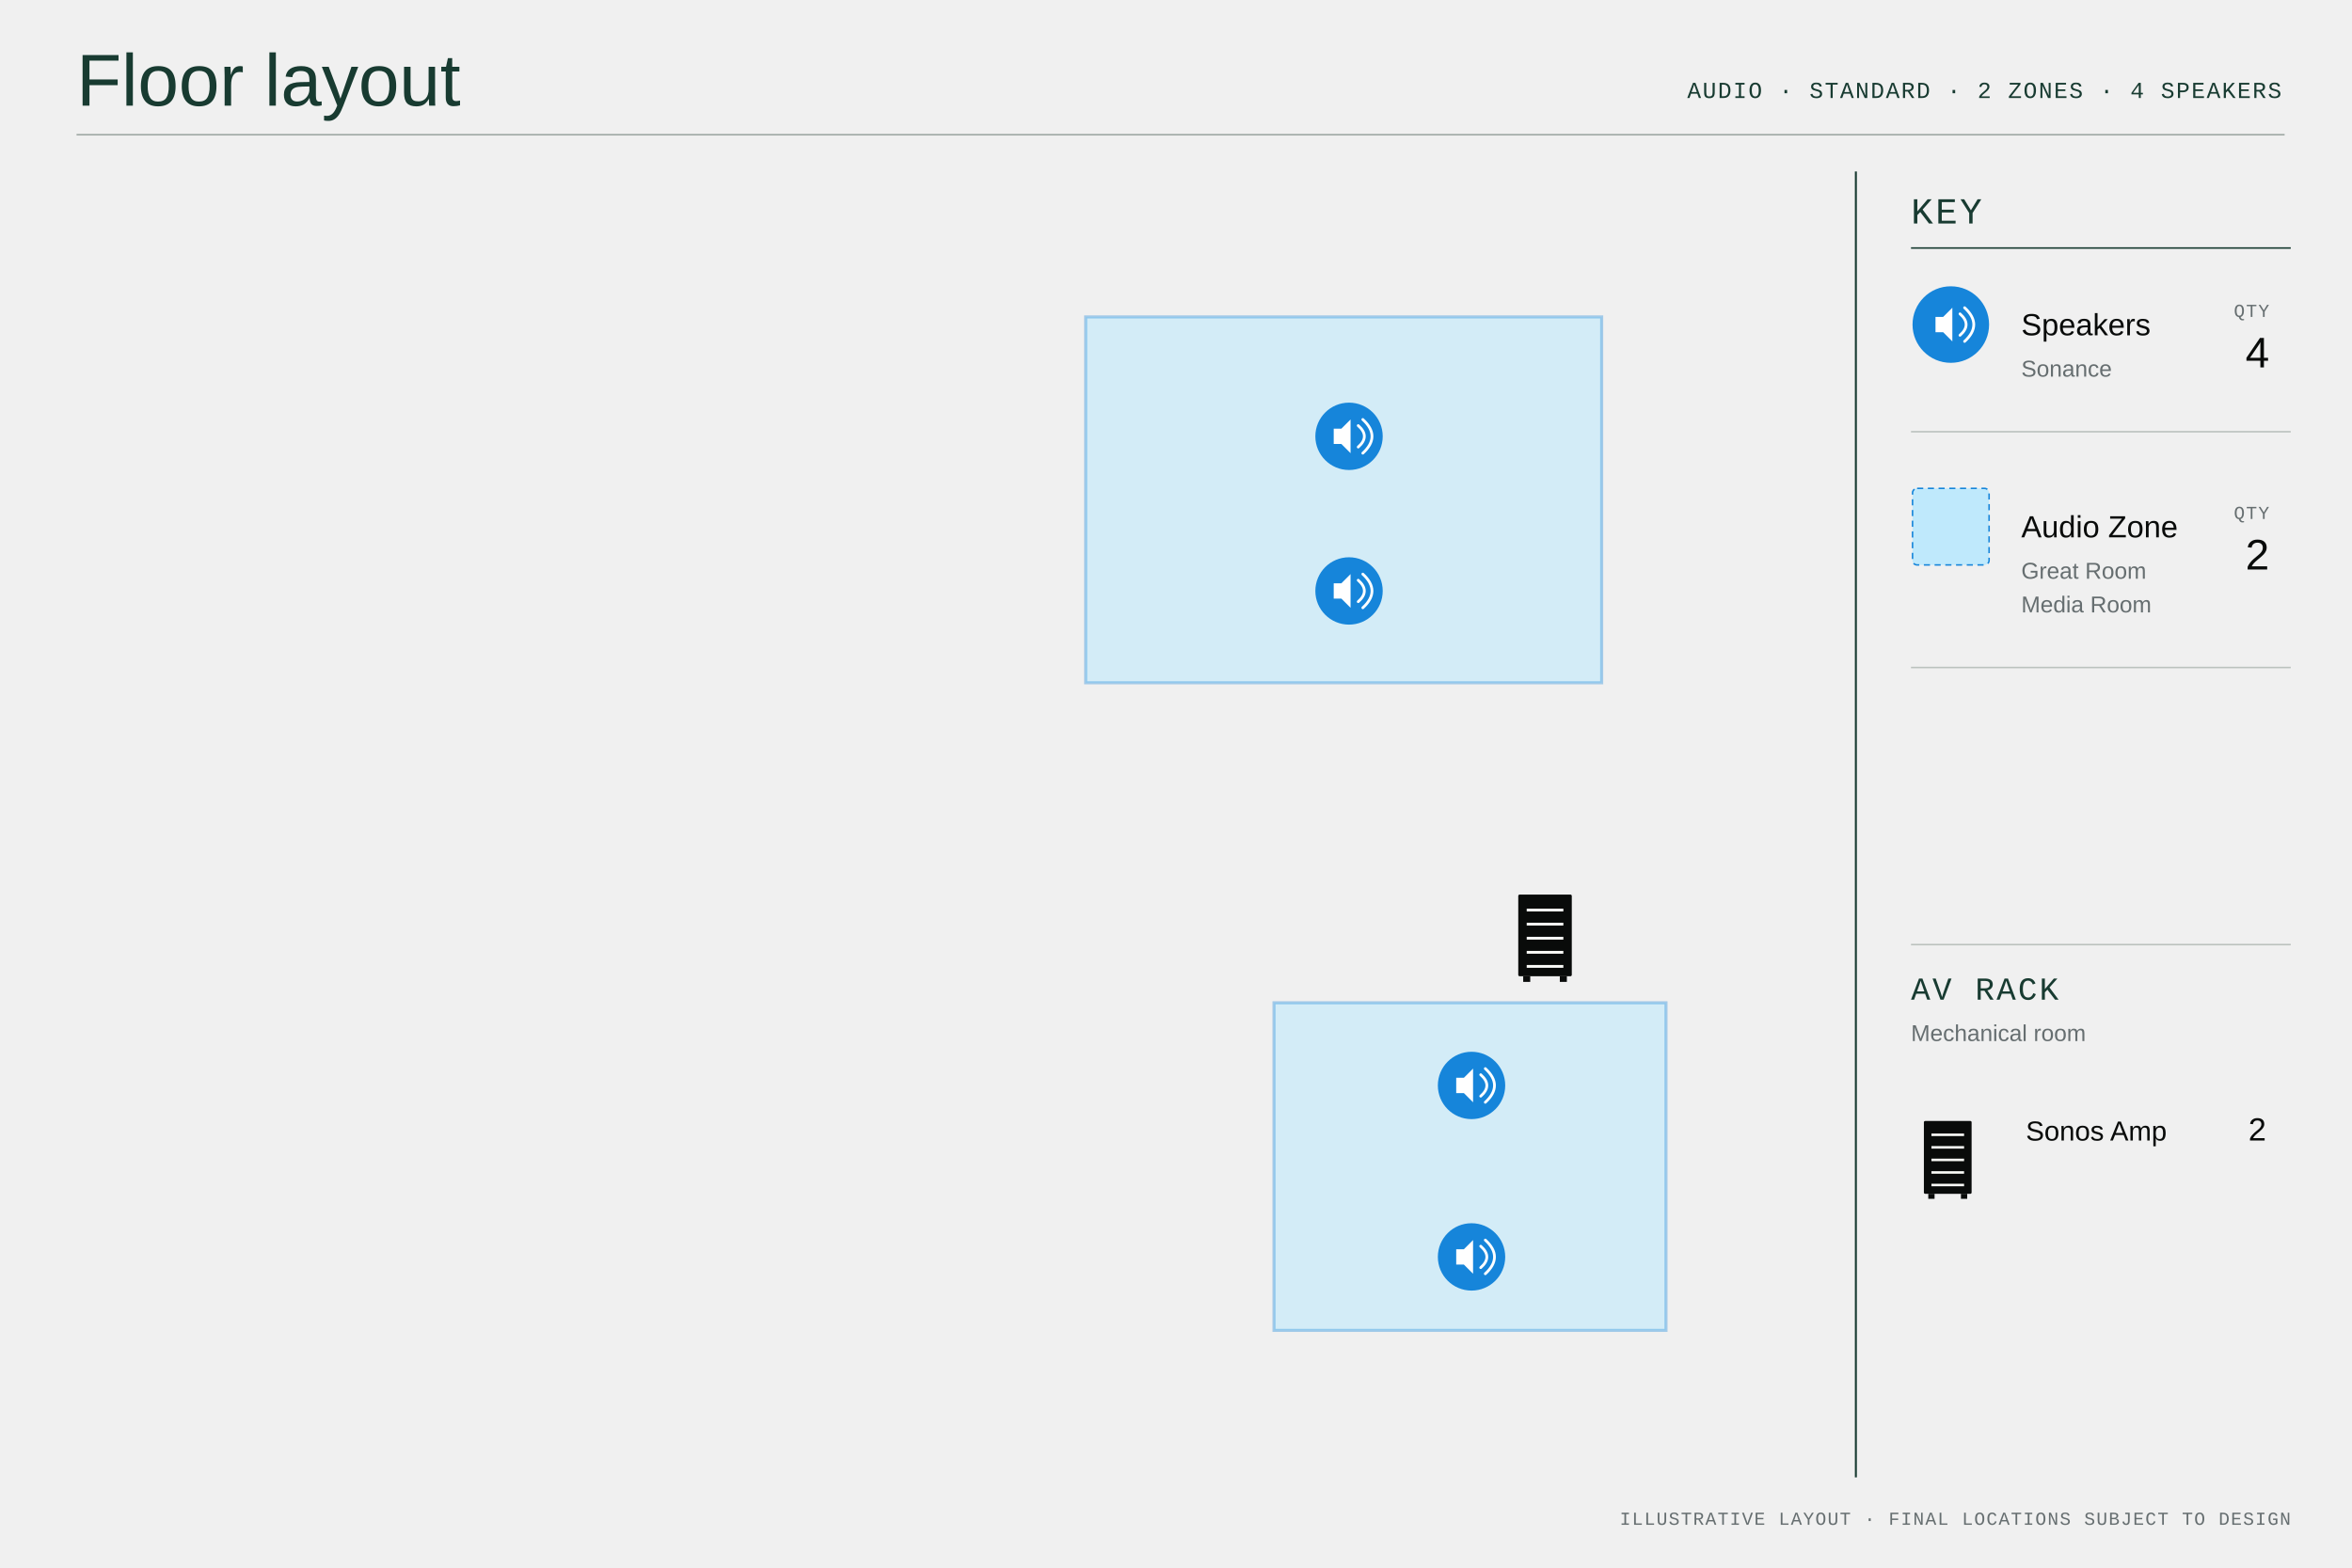
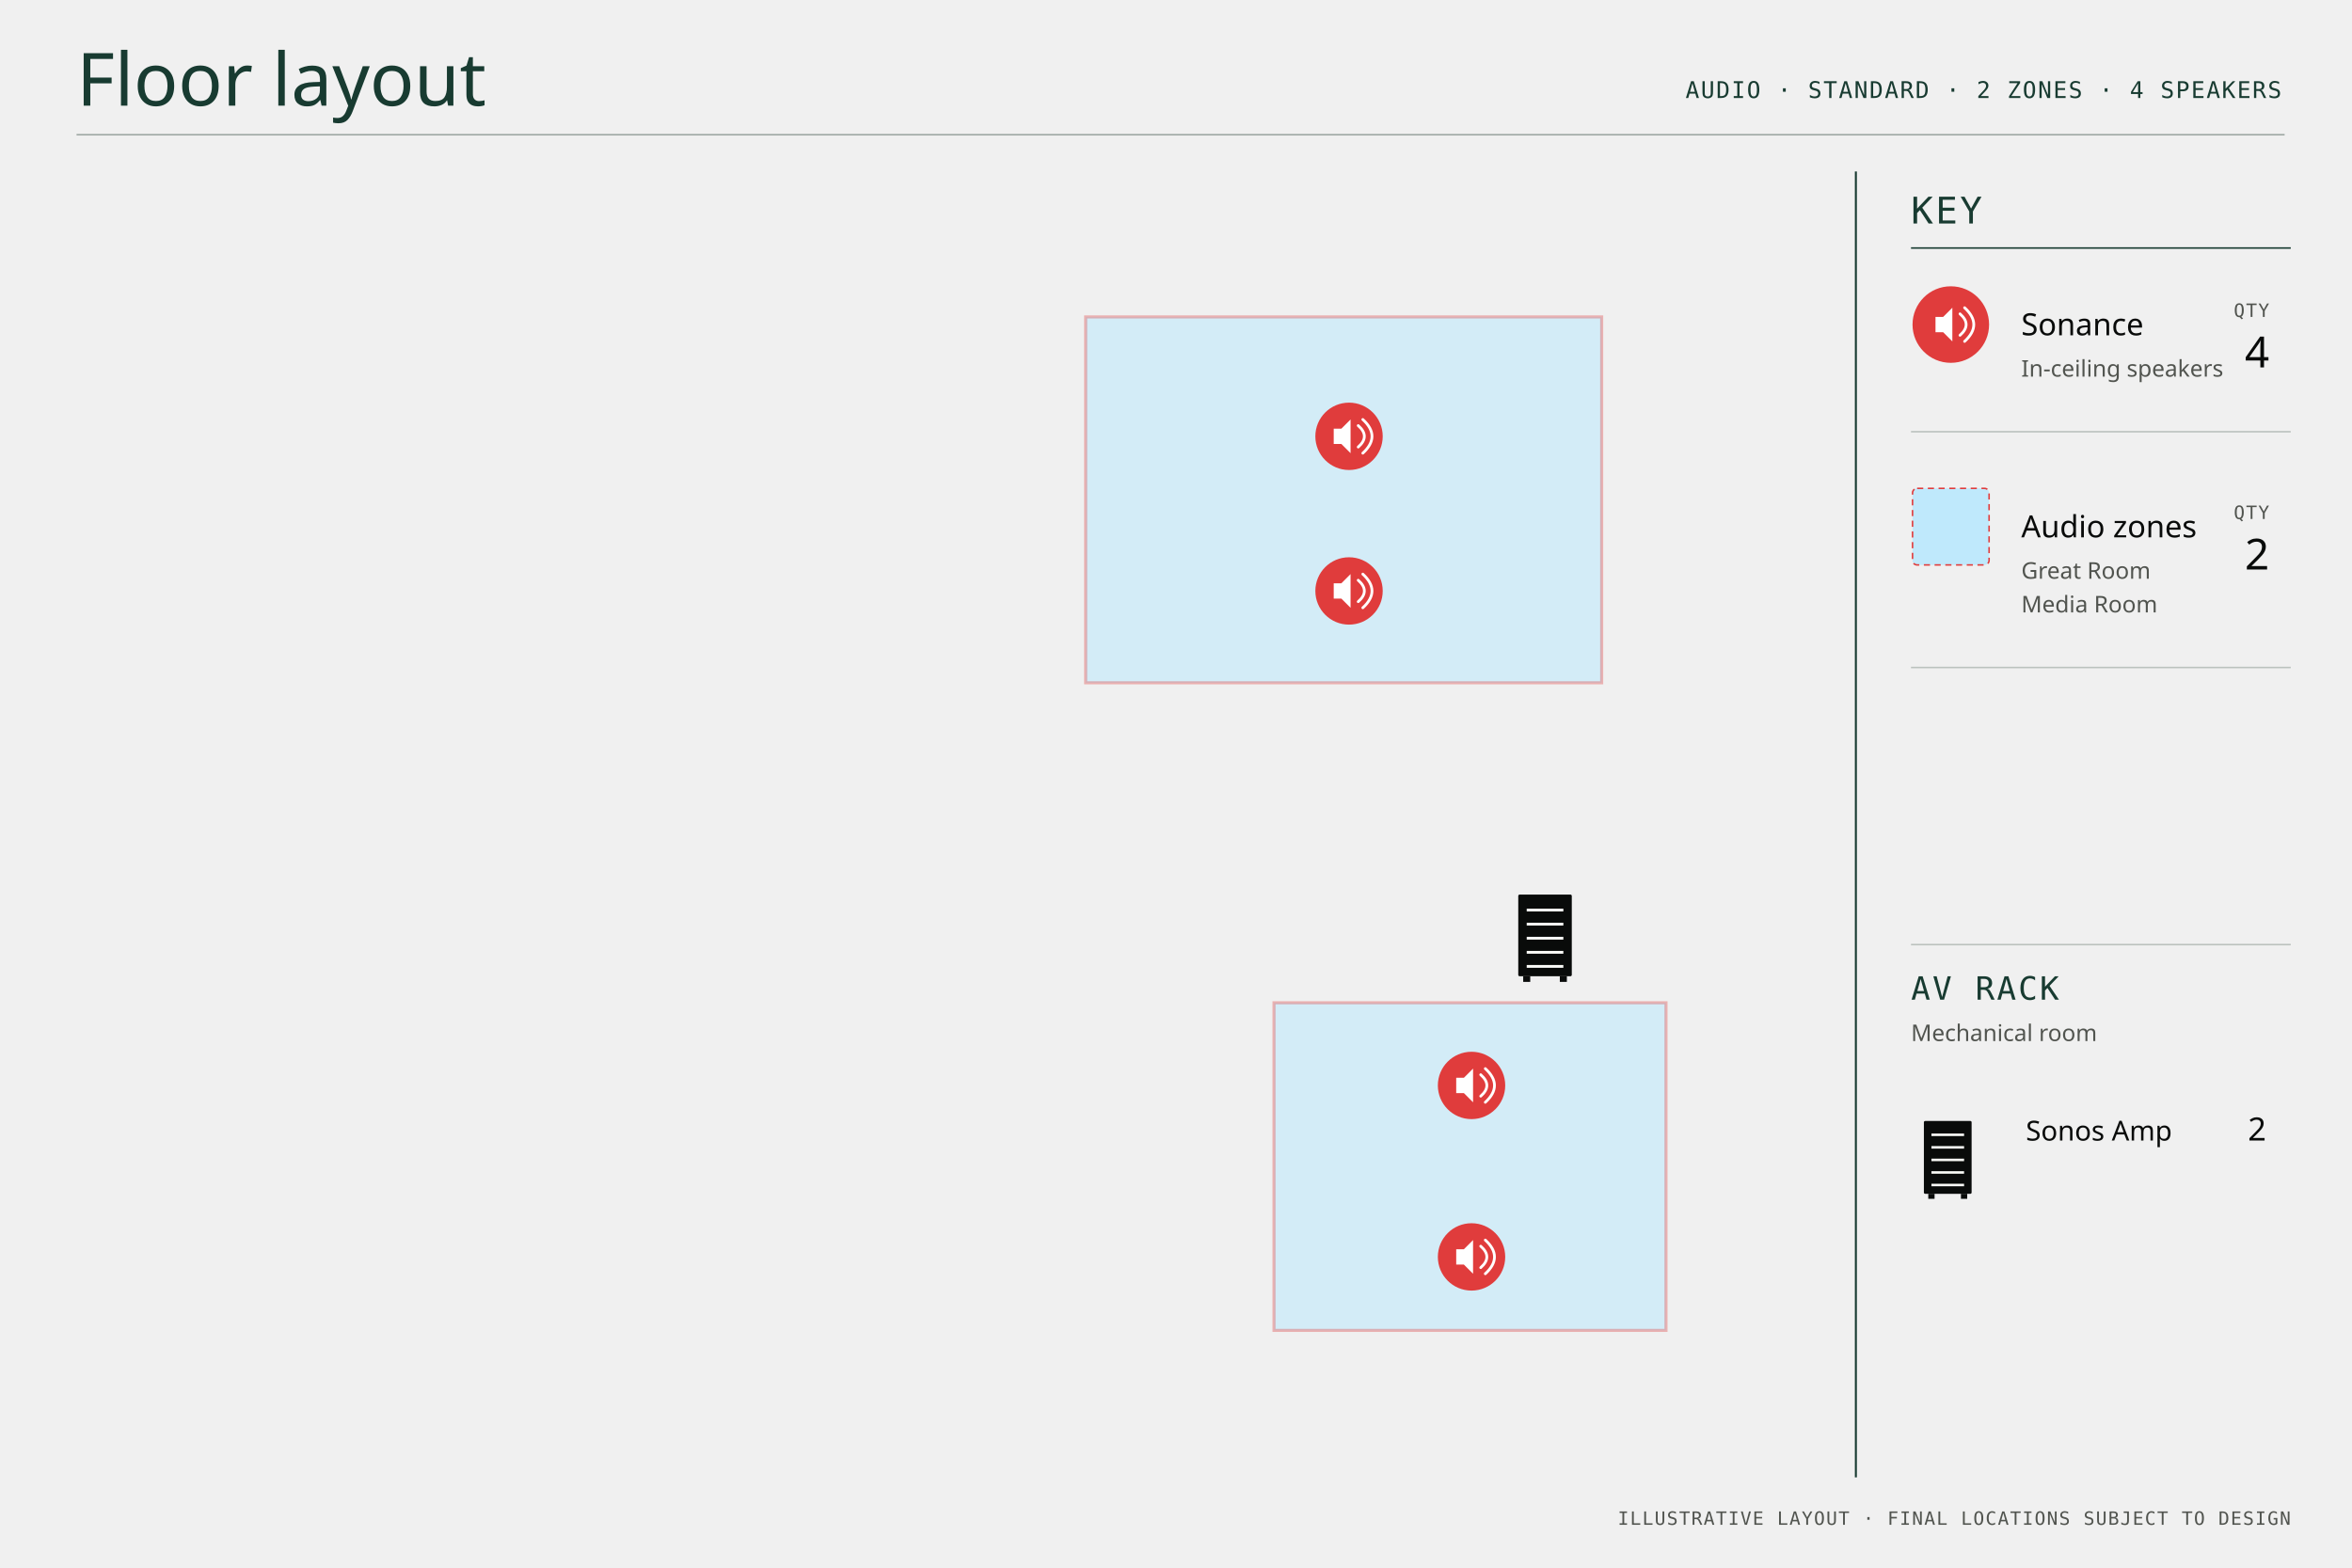
<svg xmlns="http://www.w3.org/2000/svg" viewBox="0 0 1536 1024" width="1536" height="1024" role="img" aria-label="Audio Standard floor layout and equipment key">
-   <text x="50" y="69" fill="#183B31" font-family="Arial,Helvetica,sans-serif" font-size="48">Floor layout</text>
-   <text x="1490" y="64" fill="#183B31" font-family="IBM Plex Mono,Courier New,monospace" font-size="15" letter-spacing=".065em" text-anchor="end">AUDIO · STANDARD · 2 ZONES · 4 SPEAKERS</text>
+   <text x="50" y="69" fill="#183B31" font-family="Schibsted Grotesk,sans-serif" font-size="48">Floor layout</text>
+   <text x="1490" y="64" fill="#183B31" font-family="IBM Plex Mono,monospace" font-size="15" letter-spacing=".065em" text-anchor="end">AUDIO · STANDARD · 2 ZONES · 4 SPEAKERS</text>
  <line x1="50" y1="88" x2="1492" y2="88" stroke="#9DA7A3" stroke-width="1" />
-   <rect x="709" y="207" width="337" height="239" fill="#BFE9FC" fill-opacity=".60" stroke="#1685DA" stroke-opacity=".35" stroke-width="2" />
+   <rect x="709" y="207" width="337" height="239" fill="#BFE9FC" fill-opacity=".60" stroke="#E03C3C" stroke-opacity=".35" stroke-width="2" />
  <g transform="translate(881,285)">
-     <circle r="22" fill="#1685DA" />
+     <circle r="22" fill="#E03C3C" />
    <path d="M-10 -5h5l6 -6v22l-6 -6h-5z" fill="white" />
    <path d="M6 -7q8 7 0 14M9 -11q12 11 0 22" fill="none" stroke="white" stroke-width="1.8" stroke-linecap="round" />
  </g>
  <g transform="translate(881,386)">
-     <circle r="22" fill="#1685DA" />
+     <circle r="22" fill="#E03C3C" />
    <path d="M-10 -5h5l6 -6v22l-6 -6h-5z" fill="white" />
    <path d="M6 -7q8 7 0 14M9 -11q12 11 0 22" fill="none" stroke="white" stroke-width="1.8" stroke-linecap="round" />
  </g>
-   <rect x="832" y="655" width="256" height="214" fill="#BFE9FC" fill-opacity=".60" stroke="#1685DA" stroke-opacity=".35" stroke-width="2" />
+   <rect x="832" y="655" width="256" height="214" fill="#BFE9FC" fill-opacity=".60" stroke="#E03C3C" stroke-opacity=".35" stroke-width="2" />
  <g transform="translate(961,709)">
-     <circle r="22" fill="#1685DA" />
+     <circle r="22" fill="#E03C3C" />
    <path d="M-10 -5h5l6 -6v22l-6 -6h-5z" fill="white" />
    <path d="M6 -7q8 7 0 14M9 -11q12 11 0 22" fill="none" stroke="white" stroke-width="1.8" stroke-linecap="round" />
  </g>
  <g transform="translate(961,821)">
-     <circle r="22" fill="#1685DA" />
+     <circle r="22" fill="#E03C3C" />
    <path d="M-10 -5h5l6 -6v22l-6 -6h-5z" fill="white" />
    <path d="M6 -7q8 7 0 14M9 -11q12 11 0 22" fill="none" stroke="white" stroke-width="1.8" stroke-linecap="round" />
  </g>
  <g transform="translate(1009,611) scale(0.92)">
    <rect x="-19" y="-29" width="38" height="58" rx="1" fill="#090B0A" />
    <path d="M-13 -18h26M-13 -8h26M-13 2h26M-13 12h26M-13 22h26" stroke="#FAFBF7" stroke-width="2" />
    <path d="M-13 29v4m26 -4v4" stroke="#090B0A" stroke-width="5" />
  </g>
  <line x1="1212" y1="112" x2="1212" y2="965" stroke="#183B31" stroke-width="1.3" />
-   <text x="1248" y="146" fill="#183B31" font-family="IBM Plex Mono,Courier New,monospace" font-size="24" letter-spacing=".065em">KEY</text>
+   <text x="1248" y="146" fill="#183B31" font-family="IBM Plex Mono,monospace" font-size="24" letter-spacing=".065em">KEY</text>
  <line x1="1248" y1="162" x2="1496" y2="162" stroke="#183B31" stroke-width="1" />
  <g>
    <g transform="translate(1274,212)">
-       <circle r="25" fill="#1685DA" />
+       <circle r="25" fill="#E03C3C" />
      <path d="M-10 -5h5l6 -6v22l-6 -6h-5z" fill="white" />
      <path d="M6 -7q8 7 0 14M9 -11q12 11 0 22" fill="none" stroke="white" stroke-width="1.8" stroke-linecap="round" />
    </g>
-     <text x="1320" y="219" fill="#090B0A" font-family="Arial,Helvetica,sans-serif" font-size="20">Speakers</text>
-     <text x="1320" y="246" fill="#666E70" font-family="Arial,Helvetica,sans-serif" font-size="15">Sonance</text>
-     <text x="1482" y="207" fill="#666E70" font-family="IBM Plex Mono,Courier New,monospace" font-size="12" letter-spacing=".065em" text-anchor="end">QTY</text>
-     <text x="1482" y="240" fill="#090B0A" font-family="Arial,Helvetica,sans-serif" font-size="28" text-anchor="end">4</text>
+     <text x="1320" y="219" fill="#090B0A" font-family="Instrument Sans,sans-serif" font-size="20">Sonance</text>
+     <text x="1320" y="246" fill="#51544F" font-family="Instrument Sans,sans-serif" font-size="15">In-ceiling speakers</text>
+     <text x="1482" y="207" fill="#51544F" font-family="IBM Plex Mono,monospace" font-size="12" letter-spacing=".065em" text-anchor="end">QTY</text>
+     <text x="1482" y="240" fill="#090B0A" font-family="Instrument Sans,sans-serif" font-size="28" text-anchor="end">4</text>
    <line x1="1248" y1="282" x2="1496" y2="282" stroke="#BBC2BE" stroke-width="1" />
  </g>
  <g>
-     <rect x="1249" y="319" width="50" height="50" rx="3" fill="#BFE9FC" stroke="#1685DA" stroke-dasharray="4 3" />
-     <text x="1320" y="351" fill="#090B0A" font-family="Arial,Helvetica,sans-serif" font-size="20">Audio Zone</text>
-     <text x="1320" y="378" fill="#666E70" font-family="Arial,Helvetica,sans-serif" font-size="15">Great Room<tspan x="1320" dy="22">Media Room</tspan>
+     <rect x="1249" y="319" width="50" height="50" rx="3" fill="#BFE9FC" stroke="#E03C3C" stroke-dasharray="4 3" />
+     <text x="1320" y="351" fill="#090B0A" font-family="Instrument Sans,sans-serif" font-size="20">Audio zones</text>
+     <text x="1320" y="378" fill="#51544F" font-family="Instrument Sans,sans-serif" font-size="15">Great Room<tspan x="1320" dy="22">Media Room</tspan>
    </text>
-     <text x="1482" y="339" fill="#666E70" font-family="IBM Plex Mono,Courier New,monospace" font-size="12" letter-spacing=".065em" text-anchor="end">QTY</text>
-     <text x="1482" y="372" fill="#090B0A" font-family="Arial,Helvetica,sans-serif" font-size="28" text-anchor="end">2</text>
+     <text x="1482" y="339" fill="#51544F" font-family="IBM Plex Mono,monospace" font-size="12" letter-spacing=".065em" text-anchor="end">QTY</text>
+     <text x="1482" y="372" fill="#090B0A" font-family="Instrument Sans,sans-serif" font-size="28" text-anchor="end">2</text>
    <line x1="1248" y1="436" x2="1496" y2="436" stroke="#BBC2BE" stroke-width="1" />
  </g>
  <line x1="1248" y1="617" x2="1496" y2="617" stroke="#BBC2BE" stroke-width="1" />
-   <text x="1248" y="653" fill="#183B31" font-family="IBM Plex Mono,Courier New,monospace" font-size="21" letter-spacing=".065em">AV RACK</text>
-   <text x="1248" y="680" fill="#666E70" font-family="Arial,Helvetica,sans-serif" font-size="15">Mechanical room</text>
+   <text x="1248" y="653" fill="#183B31" font-family="IBM Plex Mono,monospace" font-size="21" letter-spacing=".065em">AV RACK</text>
+   <text x="1248" y="680" fill="#51544F" font-family="Instrument Sans,sans-serif" font-size="15">Mechanical room</text>
  <g transform="translate(1272,756) scale(0.82)">
    <rect x="-19" y="-29" width="38" height="58" rx="1" fill="#090B0A" />
    <path d="M-13 -18h26M-13 -8h26M-13 2h26M-13 12h26M-13 22h26" stroke="#FAFBF7" stroke-width="2" />
    <path d="M-13 29v4m26 -4v4" stroke="#090B0A" stroke-width="5" />
  </g>
-   <text x="1323" y="745" fill="#090B0A" font-family="Arial,Helvetica,sans-serif" font-size="18">Sonos Amp</text>
-   <text x="1480" y="745" fill="#090B0A" font-family="Arial,Helvetica,sans-serif" font-size="21" text-anchor="end">2</text>
-   <text x="1496" y="996" fill="#666E70" font-family="IBM Plex Mono,Courier New,monospace" font-size="12" letter-spacing=".065em" text-anchor="end">ILLUSTRATIVE LAYOUT · FINAL LOCATIONS SUBJECT TO DESIGN</text>
+   <text x="1323" y="745" fill="#090B0A" font-family="Instrument Sans,sans-serif" font-size="18">Sonos Amp</text>
+   <text x="1480" y="745" fill="#090B0A" font-family="Instrument Sans,sans-serif" font-size="21" text-anchor="end">2</text>
+   <text x="1496" y="996" fill="#51544F" font-family="IBM Plex Mono,monospace" font-size="12" letter-spacing=".065em" text-anchor="end">ILLUSTRATIVE LAYOUT · FINAL LOCATIONS SUBJECT TO DESIGN</text>
</svg>
